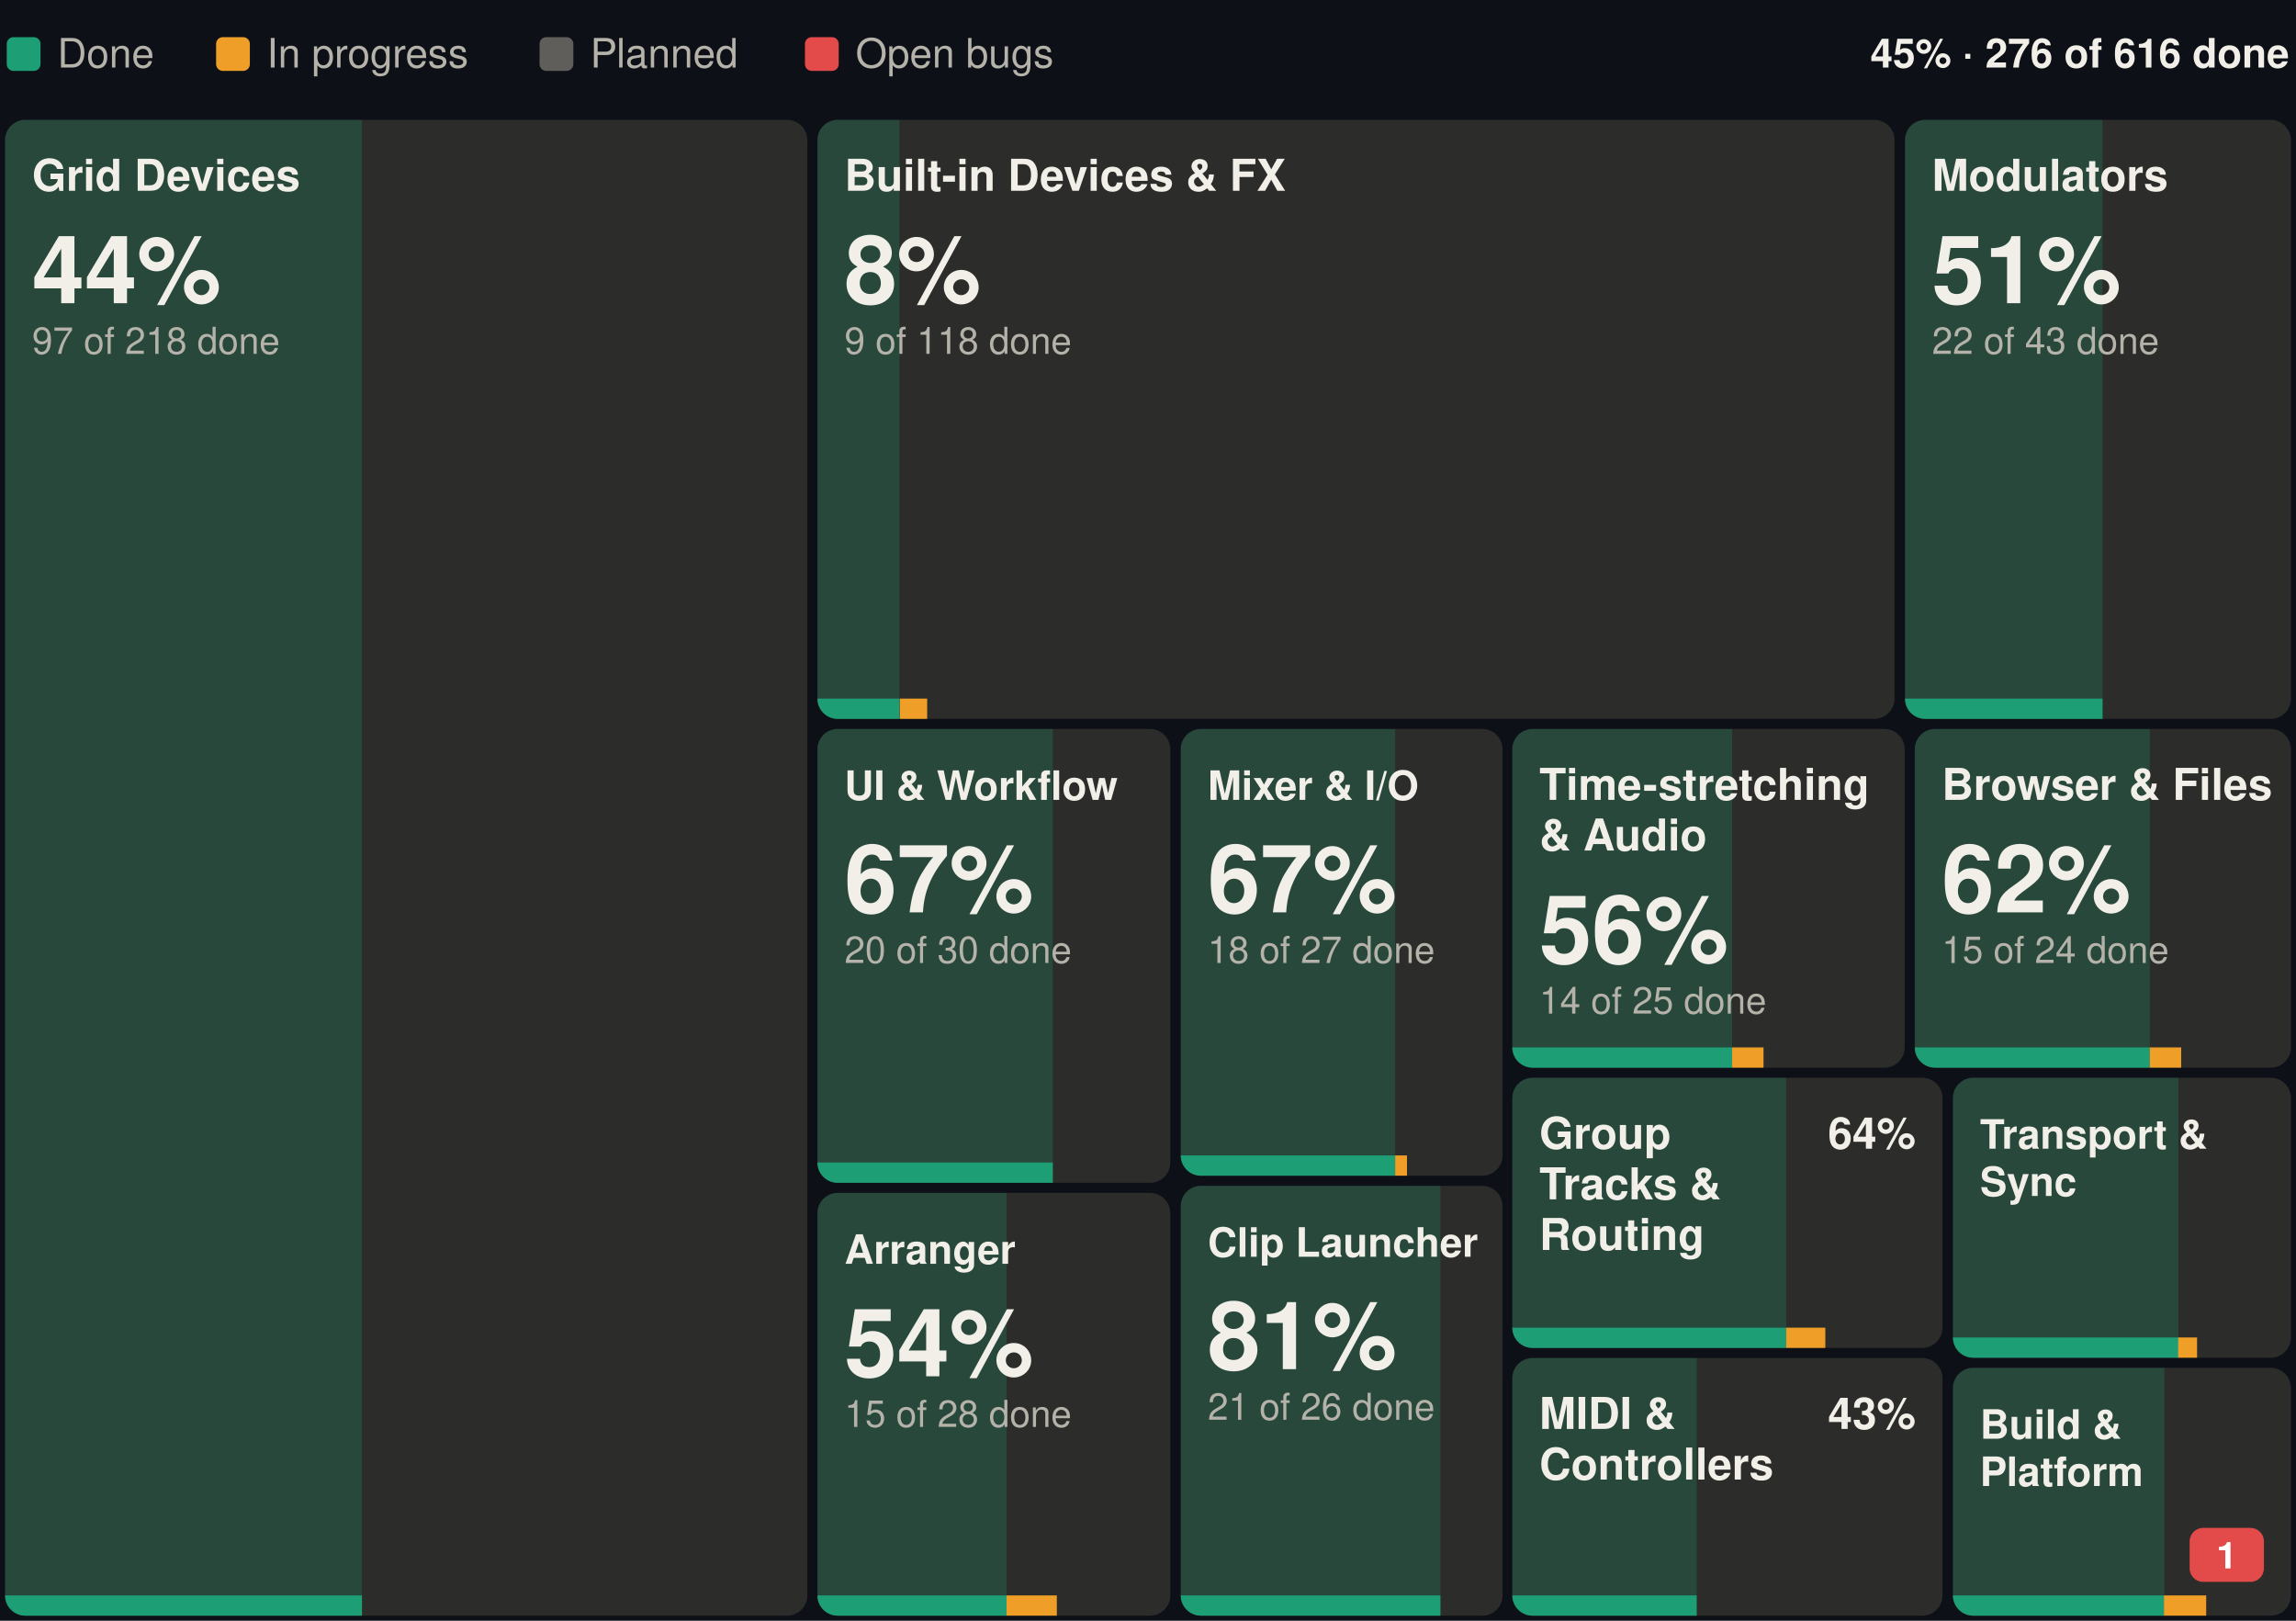
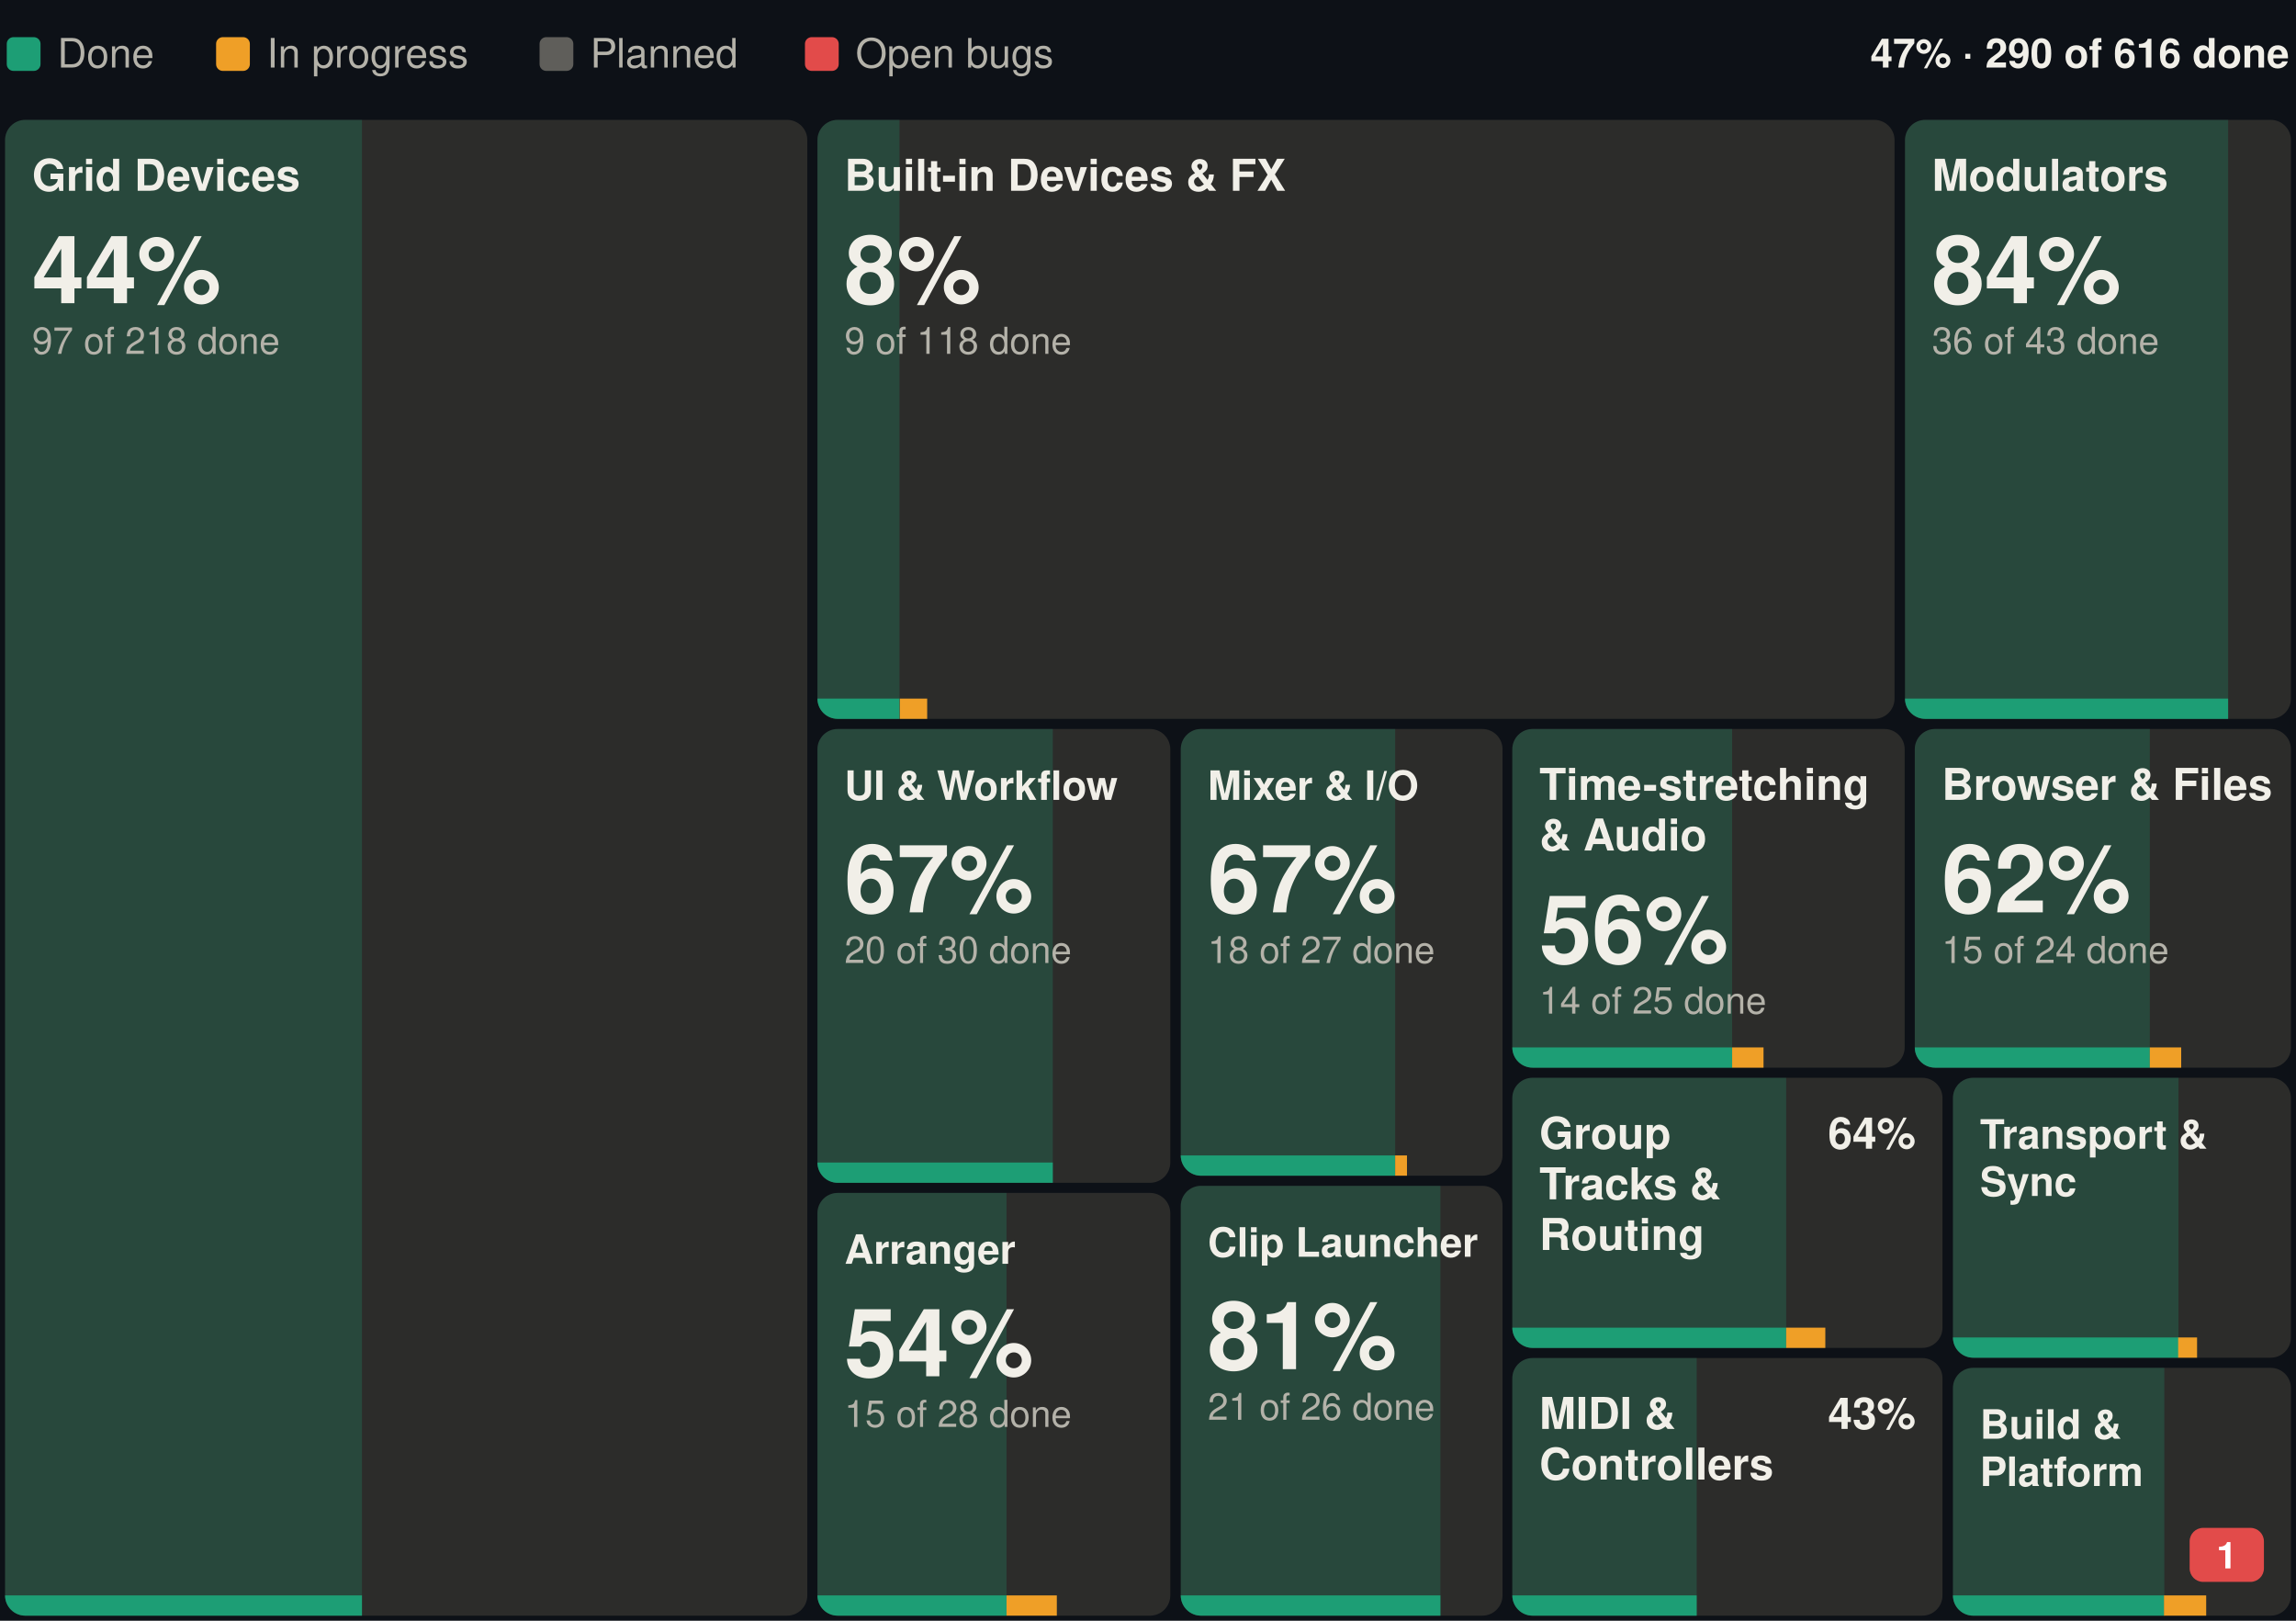
- <svg xmlns="http://www.w3.org/2000/svg" width="680" height="480" viewBox="0 0 680 480" font-family="-apple-system, BlinkMacSystemFont, 'Segoe UI', Helvetica, Arial, sans-serif" role="img" aria-label="Hikaru OpenLive vs Bitwig Studio 5.1.7: 276 of 616 features done">
+ <svg xmlns="http://www.w3.org/2000/svg" width="680" height="480" viewBox="0 0 680 480" font-family="-apple-system, BlinkMacSystemFont, 'Segoe UI', Helvetica, Arial, sans-serif" role="img" aria-label="Hikaru OpenLive vs Bitwig Studio 5.1.7: 290 of 616 features done">
  <rect width="680" height="480" fill="#0d1117" />
-   <text x="678.0" y="20.0" font-size="12" font-weight="600" text-anchor="end" fill="#F1EFE8">45% · 276 of 616 done</text>
+   <text x="678.0" y="20.0" font-size="12" font-weight="600" text-anchor="end" fill="#F1EFE8">47% · 290 of 616 done</text>
  <rect x="2.0" y="11" width="10" height="10" rx="2" fill="#1D9E75" />
  <text x="17.0" y="20.0" font-size="12" fill="#B4B2A9">Done</text>
  <rect x="64.0" y="11" width="10" height="10" rx="2" fill="#EF9F27" />
  <text x="79.0" y="20.0" font-size="12" fill="#B4B2A9">In progress</text>
  <rect x="159.8" y="11" width="10" height="10" rx="2" fill="#5F5E5A" />
  <text x="174.8" y="20.0" font-size="12" fill="#B4B2A9">Planned</text>
  <rect x="238.4" y="11" width="10" height="10" rx="2" fill="#E24B4A" />
  <text x="253.4" y="20.0" font-size="12" fill="#B4B2A9">Open bugs</text>
  <g>
    <clipPath id="b0">
      <rect x="349.7" y="351.2" width="95.3" height="127.3" rx="6" />
    </clipPath>
    <g clip-path="url(#b0)">
      <rect x="349.7" y="351.2" width="95.3" height="127.3" fill="#2C2C2A" />
      <rect x="349.7" y="351.2" width="76.9" height="127.3" fill="#1D9E75" fill-opacity="0.25" />
      <rect x="349.7" y="472.5" width="76.9" height="6" fill="#1D9E75" />
    </g>
    <text x="357.7" y="372.2" font-size="12" font-weight="600" fill="#F1EFE8">Clip Launcher</text>
    <text x="357.7" y="405.5" font-size="28" font-weight="600" fill="#F1EFE8">81%</text>
    <text x="357.7" y="420.5" font-size="11" fill="#B4B2A9">21 of 26 done</text>
  </g>
  <g>
    <clipPath id="b1">
      <rect x="242.1" y="353.3" width="104.5" height="125.2" rx="6" />
    </clipPath>
    <g clip-path="url(#b1)">
      <rect x="242.1" y="353.3" width="104.5" height="125.2" fill="#2C2C2A" />
      <rect x="242.1" y="353.3" width="56.0" height="125.2" fill="#1D9E75" fill-opacity="0.25" />
      <rect x="242.1" y="472.5" width="56.0" height="6" fill="#1D9E75" />
      <rect x="298.1" y="472.5" width="14.9" height="6" fill="#EF9F27" />
    </g>
    <text x="250.1" y="374.3" font-size="12" font-weight="600" fill="#F1EFE8">Arranger</text>
    <text x="250.1" y="407.6" font-size="28" font-weight="600" fill="#F1EFE8">54%</text>
    <text x="250.1" y="422.6" font-size="11" fill="#B4B2A9">15 of 28 done</text>
  </g>
  <g>
    <clipPath id="b2">
      <rect x="578.4" y="319.2" width="100.1" height="82.9" rx="6" />
    </clipPath>
    <g clip-path="url(#b2)">
      <rect x="578.4" y="319.2" width="100.1" height="82.9" fill="#2C2C2A" />
      <rect x="578.4" y="319.2" width="66.8" height="82.9" fill="#1D9E75" fill-opacity="0.25" />
      <rect x="578.4" y="396.1" width="66.8" height="6" fill="#1D9E75" />
      <rect x="645.1" y="396.1" width="5.6" height="6" fill="#EF9F27" />
    </g>
    <text x="586.4" y="340.2" font-size="12" font-weight="600" fill="#F1EFE8">Transport &amp;</text>
    <text x="586.4" y="354.2" font-size="12" font-weight="600" fill="#F1EFE8">Sync</text>
  </g>
  <g>
    <clipPath id="b3">
      <rect x="447.9" y="319.2" width="127.4" height="80.0" rx="6" />
    </clipPath>
    <g clip-path="url(#b3)">
      <rect x="447.9" y="319.2" width="127.4" height="80.0" fill="#2C2C2A" />
      <rect x="447.9" y="319.2" width="81.1" height="80.0" fill="#1D9E75" fill-opacity="0.25" />
      <rect x="447.9" y="393.2" width="81.1" height="6" fill="#1D9E75" />
      <rect x="529.0" y="393.2" width="11.6" height="6" fill="#EF9F27" />
    </g>
    <text x="455.9" y="340.2" font-size="13" font-weight="600" fill="#F1EFE8">Group</text>
    <text x="455.9" y="355.2" font-size="13" font-weight="600" fill="#F1EFE8">Tracks &amp;</text>
    <text x="455.9" y="370.2" font-size="13" font-weight="600" fill="#F1EFE8">Routing</text>
    <text x="567.4" y="340.2" font-size="13" font-weight="600" text-anchor="end" fill="#F1EFE8">64%</text>
  </g>
  <g>
    <clipPath id="b4">
      <rect x="447.9" y="215.9" width="116.2" height="100.3" rx="6" />
    </clipPath>
    <g clip-path="url(#b4)">
      <rect x="447.9" y="215.9" width="116.2" height="100.3" fill="#2C2C2A" />
      <rect x="447.9" y="215.9" width="65.1" height="100.3" fill="#1D9E75" fill-opacity="0.25" />
      <rect x="447.9" y="310.2" width="65.1" height="6" fill="#1D9E75" />
      <rect x="513.0" y="310.2" width="9.3" height="6" fill="#EF9F27" />
    </g>
    <text x="455.9" y="236.9" font-size="13" font-weight="600" fill="#F1EFE8">Time-stretching</text>
    <text x="455.9" y="251.9" font-size="13" font-weight="600" fill="#F1EFE8">&amp; Audio</text>
    <text x="455.9" y="285.2" font-size="28" font-weight="600" fill="#F1EFE8">56%</text>
    <text x="455.9" y="300.2" font-size="11" fill="#B4B2A9">14 of 25 done</text>
  </g>
  <g>
    <clipPath id="b5">
      <rect x="242.1" y="35.5" width="319.0" height="177.4" rx="6" />
    </clipPath>
    <g clip-path="url(#b5)">
      <rect x="242.1" y="35.5" width="319.0" height="177.4" fill="#2C2C2A" />
      <rect x="242.1" y="35.5" width="24.3" height="177.4" fill="#1D9E75" fill-opacity="0.25" />
      <rect x="242.1" y="206.9" width="24.3" height="6" fill="#1D9E75" />
      <rect x="266.5" y="206.9" width="8.1" height="6" fill="#EF9F27" />
    </g>
    <text x="250.1" y="56.5" font-size="13" font-weight="600" fill="#F1EFE8">Built-in Devices &amp; FX</text>
    <text x="250.1" y="89.8" font-size="28" font-weight="600" fill="#F1EFE8">8%</text>
    <text x="250.1" y="104.8" font-size="11" fill="#B4B2A9">9 of 118 done</text>
  </g>
  <g>
    <clipPath id="b6">
      <rect x="564.2" y="35.5" width="114.3" height="177.4" rx="6" />
    </clipPath>
    <g clip-path="url(#b6)">
      <rect x="564.2" y="35.5" width="114.3" height="177.4" fill="#2C2C2A" />
-       <rect x="564.2" y="35.5" width="58.5" height="177.4" fill="#1D9E75" fill-opacity="0.25" />
-       <rect x="564.2" y="206.9" width="58.5" height="6" fill="#1D9E75" />
+       <rect x="564.2" y="35.5" width="95.7" height="177.4" fill="#1D9E75" fill-opacity="0.25" />
+       <rect x="564.2" y="206.9" width="95.7" height="6" fill="#1D9E75" />
    </g>
    <text x="572.2" y="56.5" font-size="13" font-weight="600" fill="#F1EFE8">Modulators</text>
-     <text x="572.2" y="89.8" font-size="28" font-weight="600" fill="#F1EFE8">51%</text>
-     <text x="572.2" y="104.8" font-size="11" fill="#B4B2A9">22 of 43 done</text>
+     <text x="572.2" y="89.8" font-size="28" font-weight="600" fill="#F1EFE8">84%</text>
+     <text x="572.2" y="104.8" font-size="11" fill="#B4B2A9">36 of 43 done</text>
  </g>
  <g>
    <clipPath id="b7">
      <rect x="1.5" y="35.5" width="237.6" height="443.0" rx="6" />
    </clipPath>
    <g clip-path="url(#b7)">
      <rect x="1.5" y="35.5" width="237.6" height="443.0" fill="#2C2C2A" />
      <rect x="1.5" y="35.5" width="105.7" height="443.0" fill="#1D9E75" fill-opacity="0.25" />
      <rect x="1.5" y="472.5" width="105.7" height="6" fill="#1D9E75" />
    </g>
    <text x="9.5" y="56.5" font-size="13" font-weight="600" fill="#F1EFE8">Grid Devices</text>
    <text x="9.5" y="89.8" font-size="28" font-weight="600" fill="#F1EFE8">44%</text>
    <text x="9.5" y="104.8" font-size="11" fill="#B4B2A9">97 of 218 done</text>
  </g>
  <g>
    <clipPath id="b8">
      <rect x="349.7" y="215.9" width="95.3" height="132.3" rx="6" />
    </clipPath>
    <g clip-path="url(#b8)">
      <rect x="349.7" y="215.9" width="95.3" height="132.3" fill="#2C2C2A" />
      <rect x="349.7" y="215.9" width="63.5" height="132.3" fill="#1D9E75" fill-opacity="0.25" />
      <rect x="349.7" y="342.2" width="63.5" height="6" fill="#1D9E75" />
      <rect x="413.2" y="342.2" width="3.5" height="6" fill="#EF9F27" />
    </g>
    <text x="357.7" y="236.9" font-size="12" font-weight="600" fill="#F1EFE8">Mixer &amp; I/O</text>
    <text x="357.7" y="270.2" font-size="28" font-weight="600" fill="#F1EFE8">67%</text>
    <text x="357.7" y="285.2" font-size="11" fill="#B4B2A9">18 of 27 done</text>
  </g>
  <g>
    <clipPath id="b9">
      <rect x="567.1" y="215.9" width="111.4" height="100.3" rx="6" />
    </clipPath>
    <g clip-path="url(#b9)">
      <rect x="567.1" y="215.9" width="111.4" height="100.3" fill="#2C2C2A" />
      <rect x="567.1" y="215.9" width="69.6" height="100.3" fill="#1D9E75" fill-opacity="0.25" />
      <rect x="567.1" y="310.2" width="69.6" height="6" fill="#1D9E75" />
      <rect x="636.7" y="310.2" width="9.3" height="6" fill="#EF9F27" />
    </g>
    <text x="575.1" y="236.9" font-size="13" font-weight="600" fill="#F1EFE8">Browser &amp; Files</text>
    <text x="575.1" y="270.2" font-size="28" font-weight="600" fill="#F1EFE8">62%</text>
    <text x="575.1" y="285.2" font-size="11" fill="#B4B2A9">15 of 24 done</text>
  </g>
  <g>
    <clipPath id="b10">
      <rect x="447.9" y="402.2" width="127.4" height="76.3" rx="6" />
    </clipPath>
    <g clip-path="url(#b10)">
      <rect x="447.9" y="402.2" width="127.4" height="76.3" fill="#2C2C2A" />
      <rect x="447.9" y="402.2" width="54.6" height="76.3" fill="#1D9E75" fill-opacity="0.25" />
      <rect x="447.9" y="472.5" width="54.6" height="6" fill="#1D9E75" />
    </g>
    <text x="455.9" y="423.2" font-size="13" font-weight="600" fill="#F1EFE8">MIDI &amp;</text>
    <text x="455.9" y="438.2" font-size="13" font-weight="600" fill="#F1EFE8">Controllers</text>
    <text x="567.4" y="423.2" font-size="13" font-weight="600" text-anchor="end" fill="#F1EFE8">43%</text>
  </g>
  <g>
    <clipPath id="b11">
      <rect x="242.1" y="215.9" width="104.5" height="134.4" rx="6" />
    </clipPath>
    <g clip-path="url(#b11)">
      <rect x="242.1" y="215.9" width="104.5" height="134.4" fill="#2C2C2A" />
      <rect x="242.1" y="215.9" width="69.7" height="134.4" fill="#1D9E75" fill-opacity="0.25" />
      <rect x="242.1" y="344.3" width="69.7" height="6" fill="#1D9E75" />
    </g>
    <text x="250.1" y="236.9" font-size="12" font-weight="600" fill="#F1EFE8">UI &amp; Workflow</text>
    <text x="250.1" y="270.2" font-size="28" font-weight="600" fill="#F1EFE8">67%</text>
    <text x="250.1" y="285.2" font-size="11" fill="#B4B2A9">20 of 30 done</text>
  </g>
  <g>
    <clipPath id="b12">
      <rect x="578.4" y="405.1" width="100.1" height="73.4" rx="6" />
    </clipPath>
    <g clip-path="url(#b12)">
      <rect x="578.4" y="405.1" width="100.1" height="73.4" fill="#2C2C2A" />
      <rect x="578.4" y="405.1" width="62.6" height="73.4" fill="#1D9E75" fill-opacity="0.25" />
      <rect x="578.4" y="472.5" width="62.6" height="6" fill="#1D9E75" />
      <rect x="640.9" y="472.5" width="12.5" height="6" fill="#EF9F27" />
    </g>
    <text x="586.4" y="426.1" font-size="12" font-weight="600" fill="#F1EFE8">Build &amp;</text>
    <text x="586.4" y="440.1" font-size="12" font-weight="600" fill="#F1EFE8">Platform</text>
    <rect x="648.5" y="452.5" width="22.0" height="16.0" rx="4" fill="#E24B4A" />
    <text x="659.5" y="464.5" font-size="11" font-weight="600" text-anchor="middle" fill="#ffffff">1</text>
  </g>
</svg>
